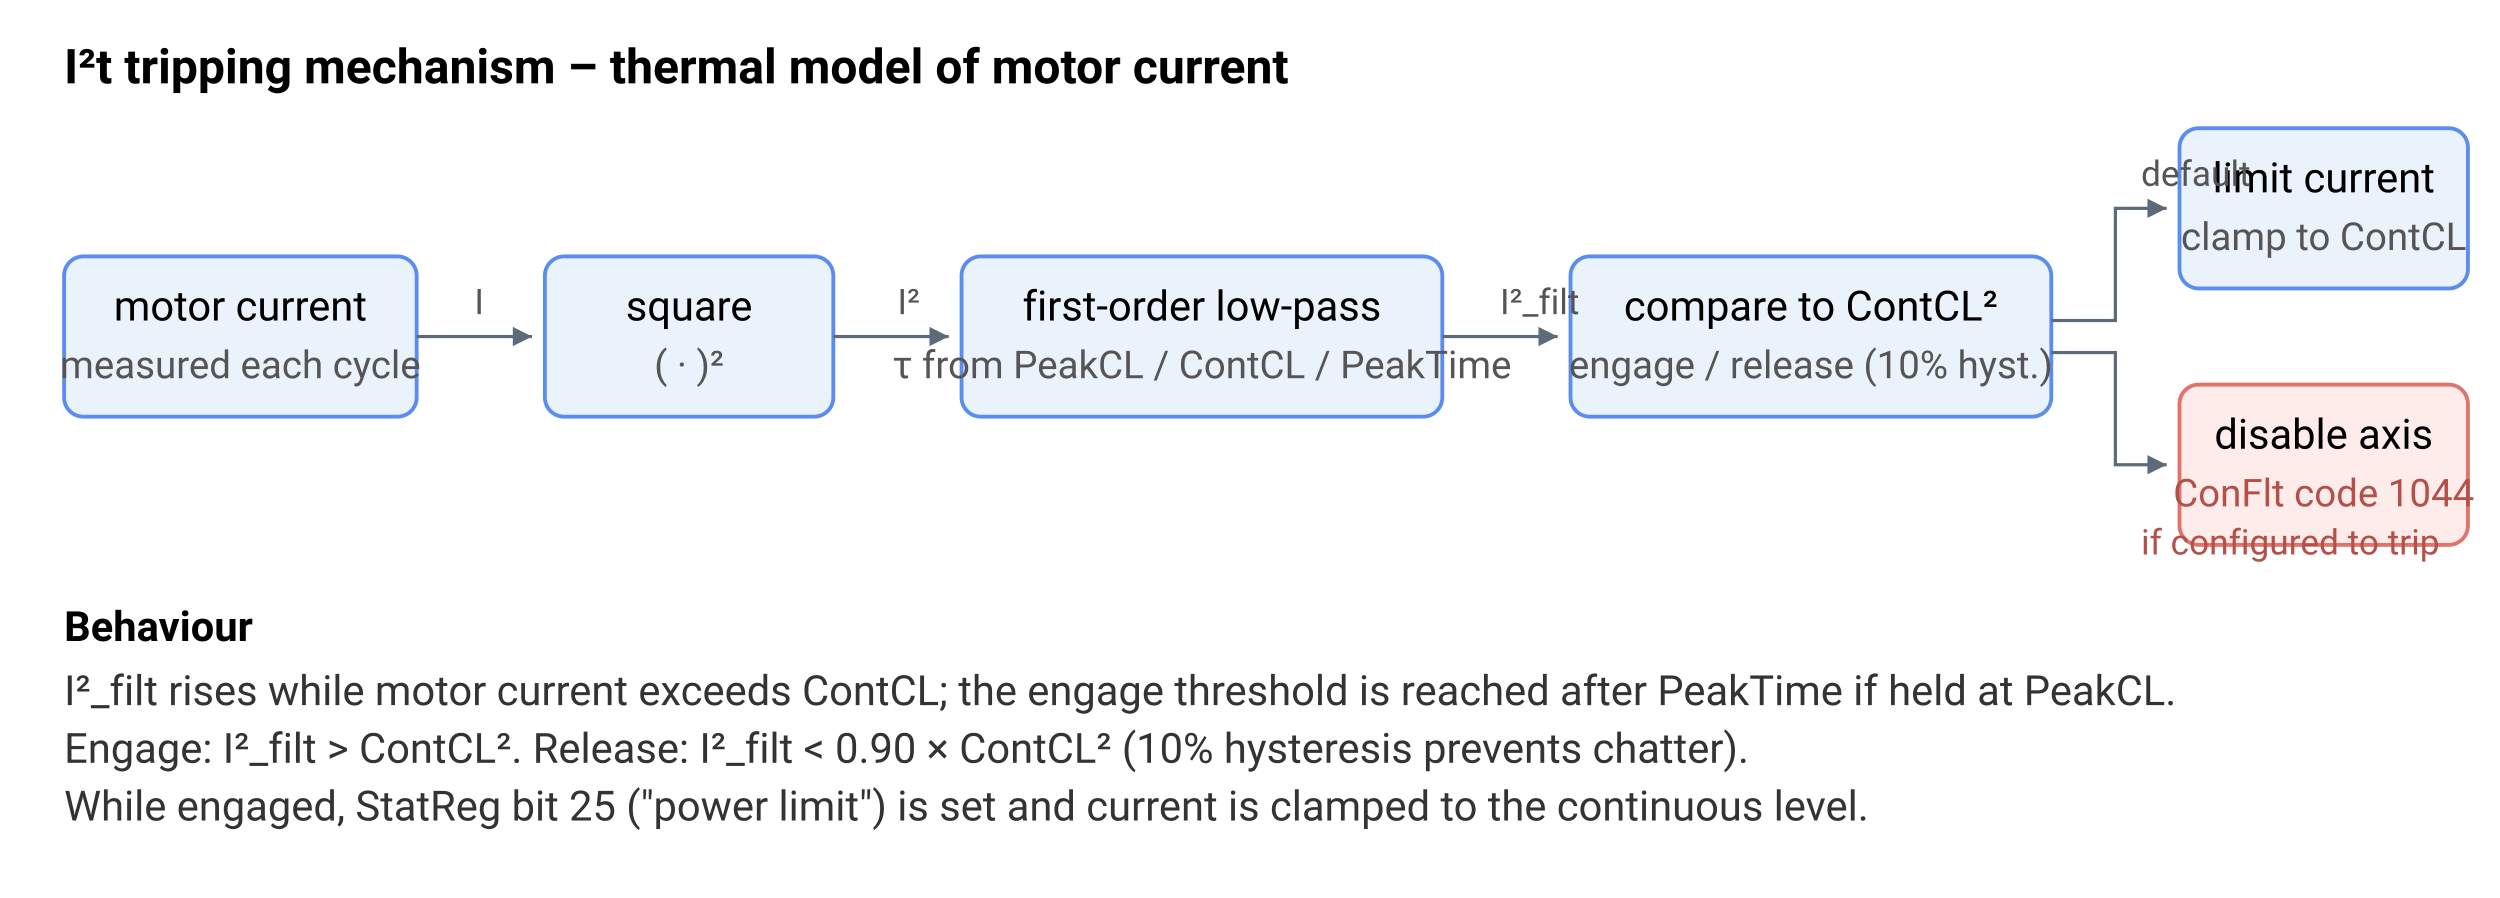
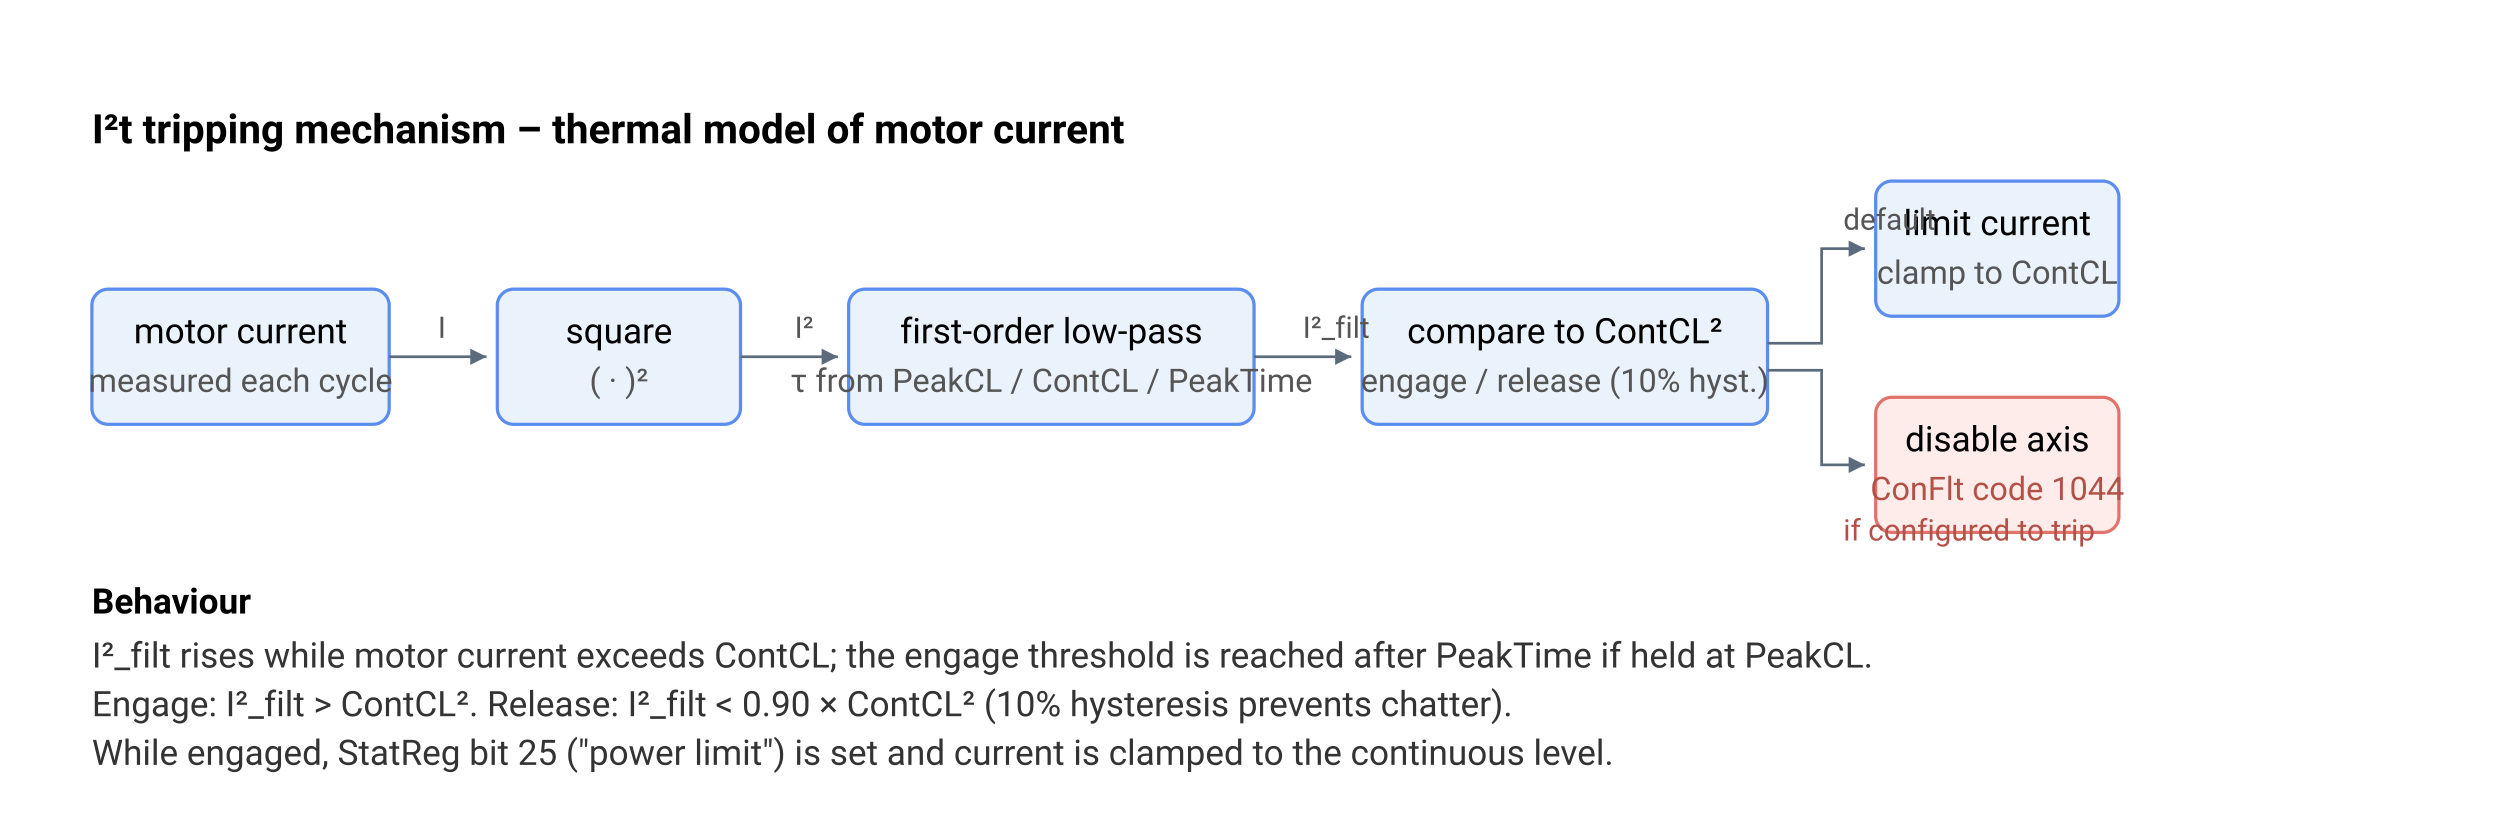
- <svg xmlns="http://www.w3.org/2000/svg" width="780" height="280" viewBox="0 0 780 280" font-family="-apple-system,Segoe UI,Roboto,sans-serif" font-size="13" role="img" aria-label="I2t tripping mechanism: motor current is squared then low-pass filtered with a time constant derived from PeakCL, ContCL and PeakTime. The filtered value is compared to ContCL squared with 10 percent hysteresis. By default it limits current to ContCL; if configured, it disables the axis with ConFlt code 1044.">
+ <svg xmlns="http://www.w3.org/2000/svg" width="925" height="307" viewBox="-14 -27 925 307" font-family="-apple-system,Segoe UI,Roboto,sans-serif" font-size="13" role="img" aria-label="I2t tripping mechanism: motor current is squared then low-pass filtered with a time constant derived from PeakCL, ContCL and PeakTime. The filtered value is compared to ContCL squared with 10 percent hysteresis. By default it limits current to ContCL; if configured, it disables the axis with ConFlt code 1044.">
  <defs>
    <marker id="arrow" markerWidth="8" markerHeight="8" refX="6" refY="3" orient="auto">
      <path d="M0,0 L6,3 L0,6 Z" fill="#5b6b7b" />
    </marker>
  </defs>
  <text x="20" y="26" font-size="15" font-weight="bold">I²t tripping mechanism – thermal model of motor current</text>
  <rect x="20" y="80" width="110" height="50" rx="6" fill="#eaf2fb" stroke="#5b8def" stroke-width="1.2" />
  <text x="75" y="100" text-anchor="middle">motor current</text>
  <text x="75" y="118" text-anchor="middle" fill="#555" font-size="12">measured each cycle</text>
  <rect x="170" y="80" width="90" height="50" rx="6" fill="#eaf2fb" stroke="#5b8def" stroke-width="1.2" />
  <text x="215" y="100" text-anchor="middle">square</text>
  <text x="215" y="118" text-anchor="middle" fill="#555" font-size="12">( · )²</text>
  <rect x="300" y="80" width="150" height="50" rx="6" fill="#eaf2fb" stroke="#5b8def" stroke-width="1.2" />
  <text x="375" y="100" text-anchor="middle">first-order low-pass</text>
  <text x="375" y="118" text-anchor="middle" fill="#555" font-size="12">τ from PeakCL / ContCL / PeakTime</text>
  <rect x="490" y="80" width="150" height="50" rx="6" fill="#eaf2fb" stroke="#5b8def" stroke-width="1.2" />
  <text x="565" y="100" text-anchor="middle">compare to ContCL²</text>
  <text x="565" y="118" text-anchor="middle" fill="#555" font-size="12">engage / release (10% hyst.)</text>
  <rect x="680" y="40" width="90" height="50" rx="6" fill="#eaf2fb" stroke="#5b8def" stroke-width="1.2" />
  <text x="725" y="60" text-anchor="middle">limit current</text>
  <text x="725" y="78" text-anchor="middle" fill="#555" font-size="12">clamp to ContCL</text>
  <rect x="680" y="120" width="90" height="50" rx="6" fill="#fdecea" stroke="#e0736b" stroke-width="1.2" />
  <text x="725" y="140" text-anchor="middle">disable axis</text>
  <text x="725" y="158" text-anchor="middle" fill="#b35047" font-size="12">ConFlt code 1044</text>
  <line x1="130" y1="105" x2="166" y2="105" stroke="#5b6b7b" marker-end="url(#arrow)" />
  <line x1="260" y1="105" x2="296" y2="105" stroke="#5b6b7b" marker-end="url(#arrow)" />
  <line x1="450" y1="105" x2="486" y2="105" stroke="#5b6b7b" marker-end="url(#arrow)" />
  <path d="M640,100 L660,100 L660,65 L676,65" fill="none" stroke="#5b6b7b" marker-end="url(#arrow)" />
  <path d="M640,110 L660,110 L660,145 L676,145" fill="none" stroke="#5b6b7b" marker-end="url(#arrow)" />
  <text x="668" y="58" fill="#555" font-size="11">default</text>
  <text x="668" y="173" fill="#b35047" font-size="11">if configured to trip</text>
  <text x="148" y="98" fill="#555" font-size="11">I</text>
  <text x="280" y="98" fill="#555" font-size="11">I²</text>
  <text x="468" y="98" fill="#555" font-size="11">I²_filt</text>
  <g transform="translate(20,200)">
    <text x="0" y="0" font-weight="bold">Behaviour</text>
    <text x="0" y="20" fill="#333">I²_filt rises while motor current exceeds ContCL; the engage threshold is reached after PeakTime if held at PeakCL.</text>
    <text x="0" y="38" fill="#333">Engage: I²_filt &gt; ContCL². Release: I²_filt &lt; 0.90 × ContCL² (10% hysteresis prevents chatter).</text>
    <text x="0" y="56" fill="#333">While engaged, StatReg bit 25 ("power limit") is set and current is clamped to the continuous level.</text>
  </g>
</svg>
